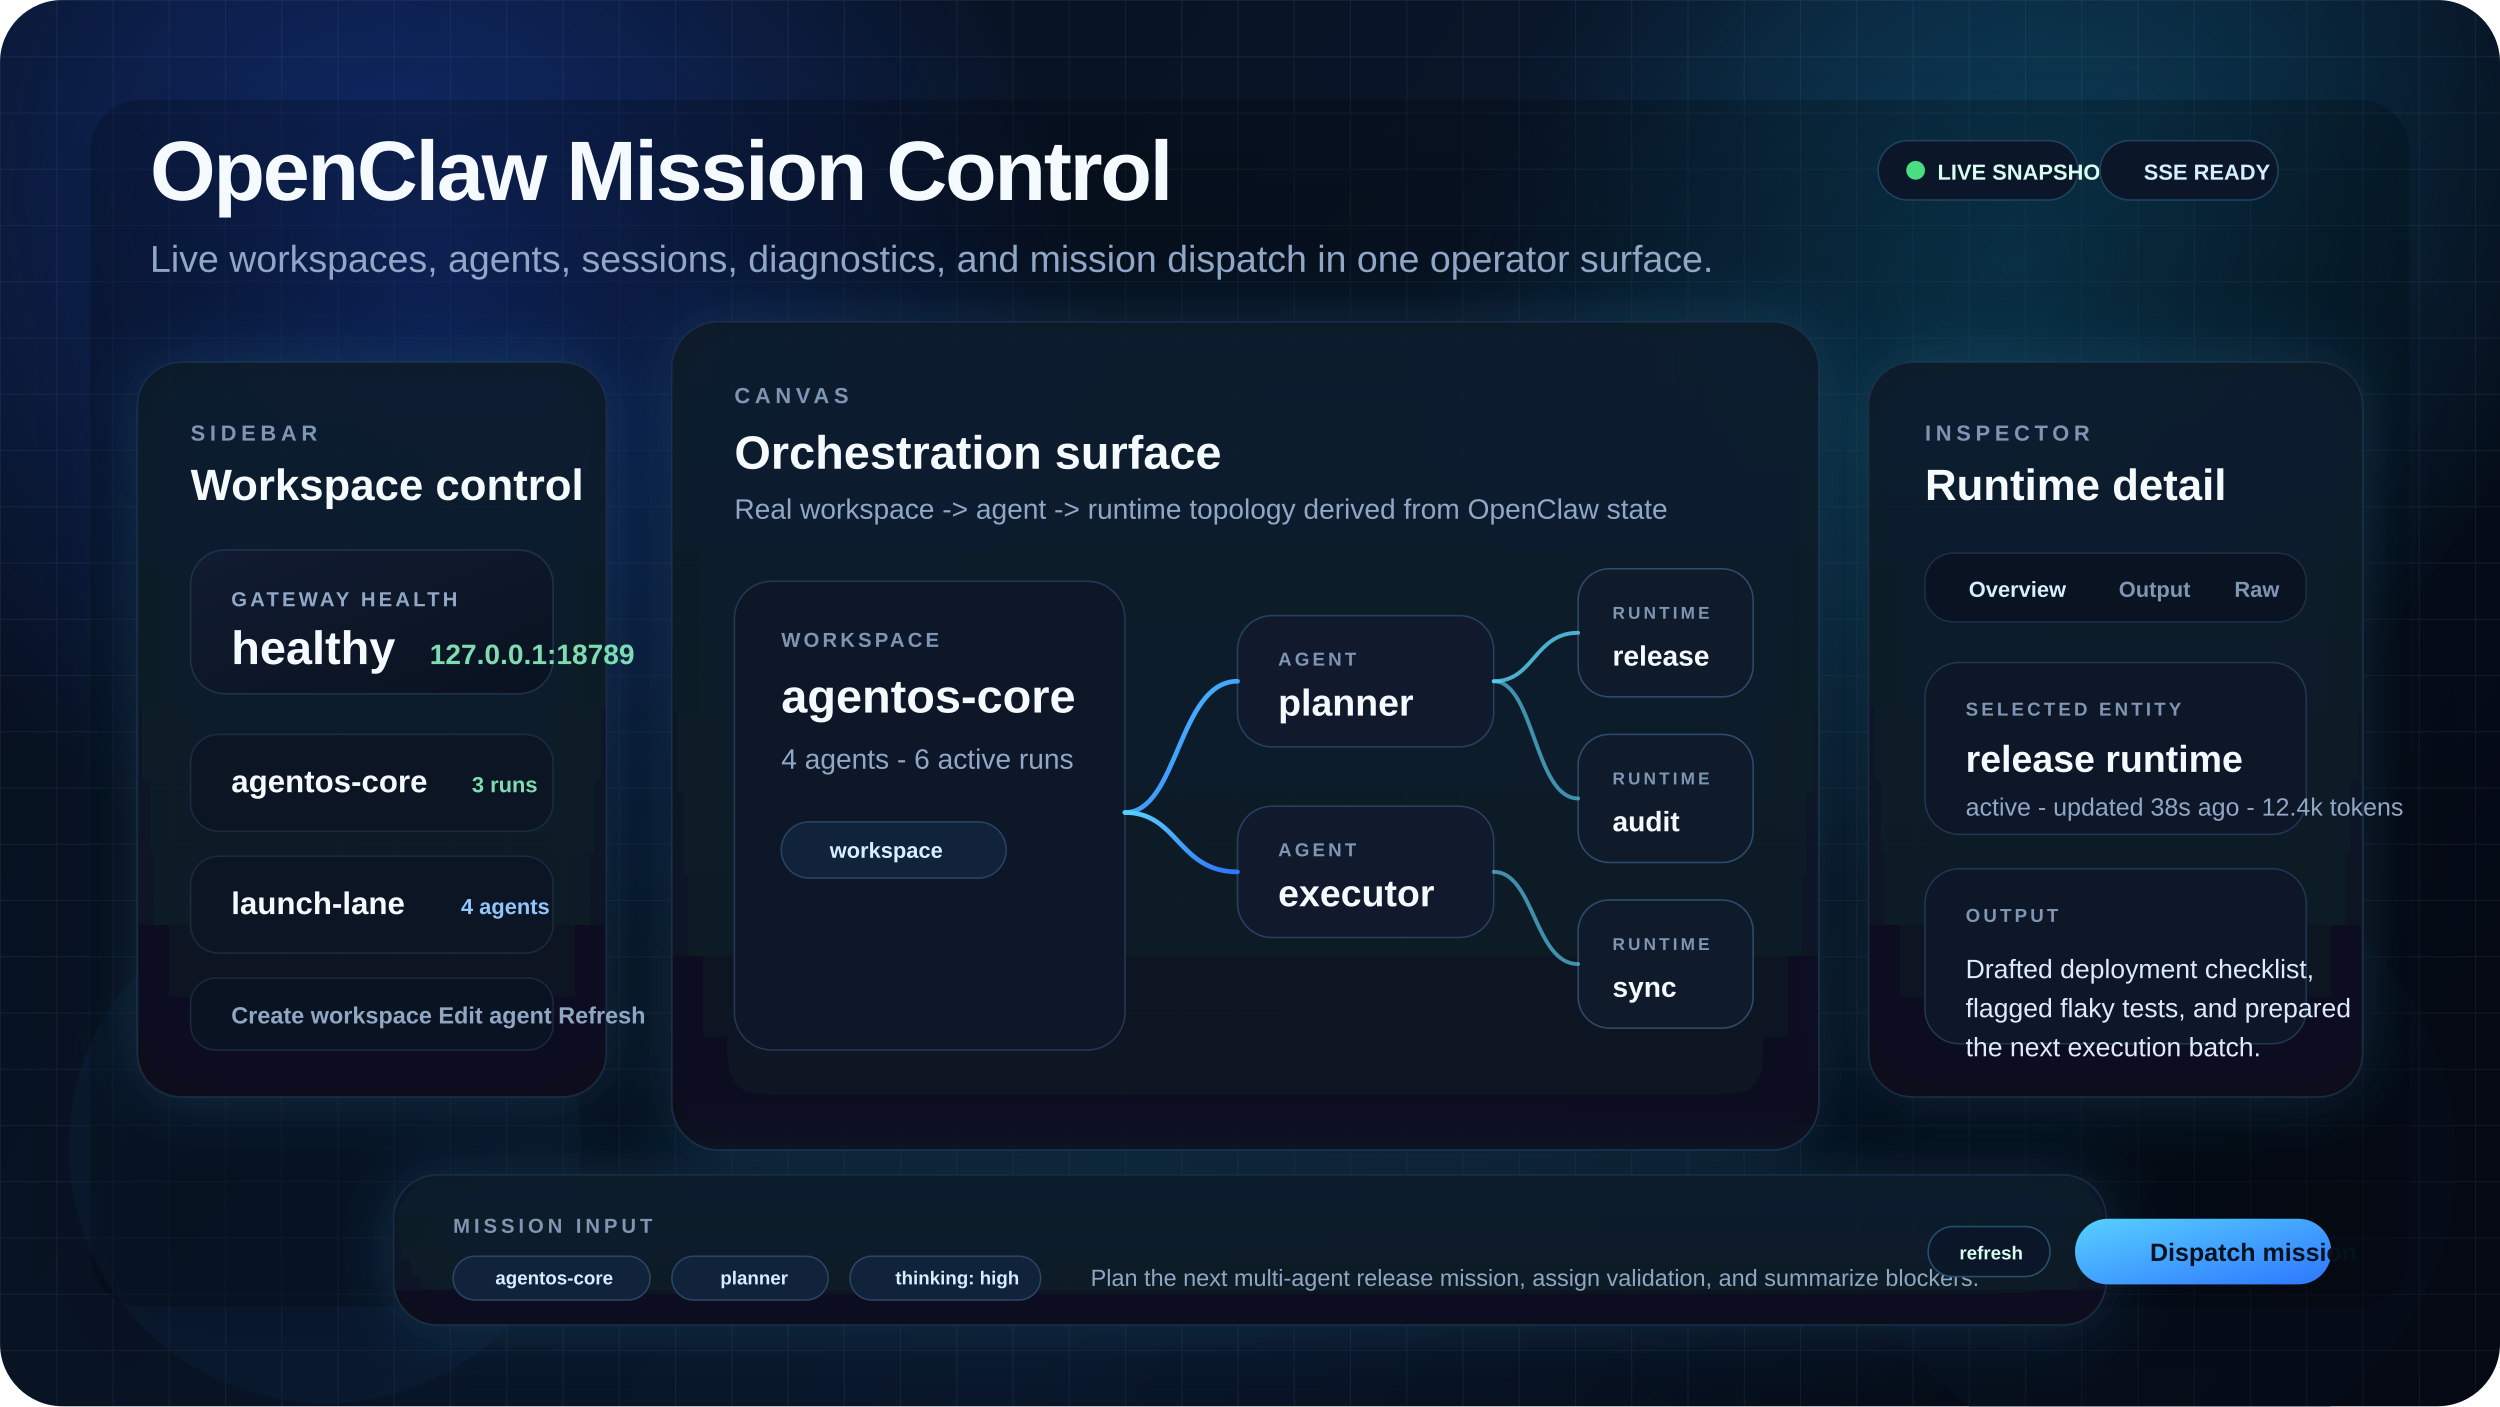
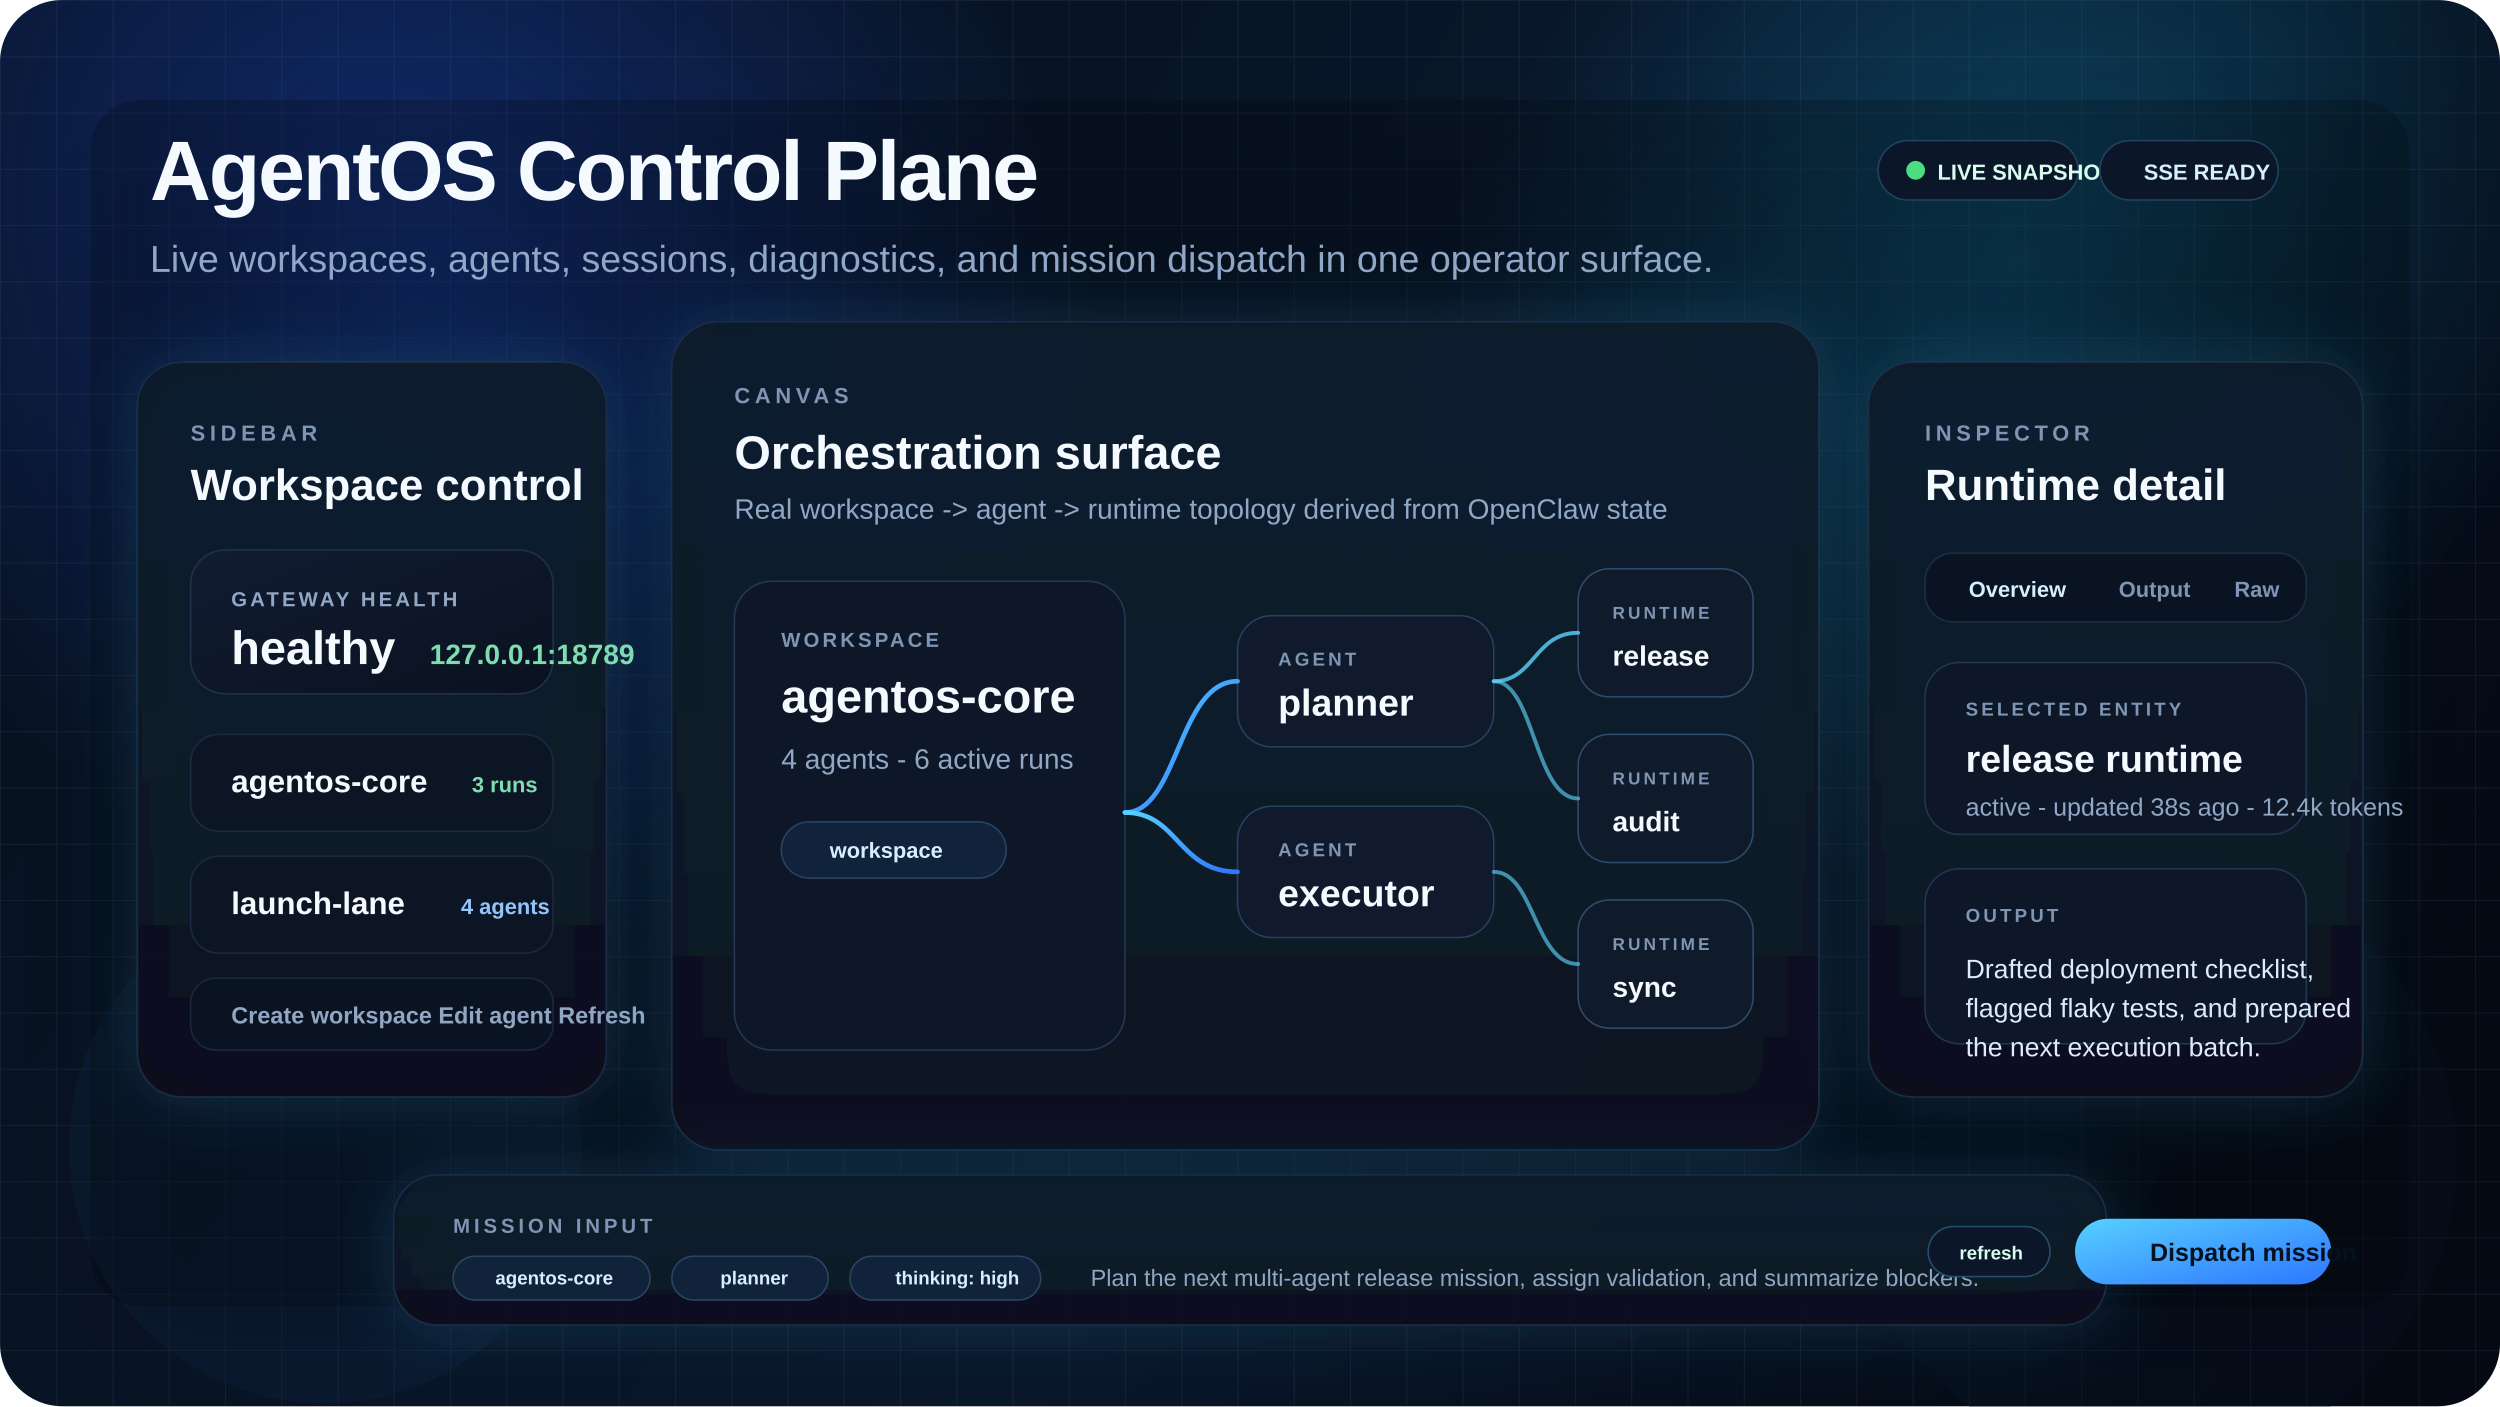
<svg xmlns="http://www.w3.org/2000/svg" width="1600" height="900" viewBox="0 0 1600 900" fill="none" role="img" aria-labelledby="title desc">
  <defs>
    <linearGradient id="bg" x1="160" y1="80" x2="1460" y2="860" gradientUnits="userSpaceOnUse">
      <stop stop-color="#071120" />
      <stop offset="0.55" stop-color="#09172B" />
      <stop offset="1" stop-color="#040913" />
    </linearGradient>
    <radialGradient id="glowLeft" cx="0" cy="0" r="1" gradientUnits="userSpaceOnUse" gradientTransform="translate(280 176) rotate(49.112) scale(478 395)">
      <stop stop-color="#2258F4" stop-opacity="0.38" />
      <stop offset="1" stop-color="#2258F4" stop-opacity="0" />
    </radialGradient>
    <radialGradient id="glowRight" cx="0" cy="0" r="1" gradientUnits="userSpaceOnUse" gradientTransform="translate(1288 170) rotate(131.381) scale(432 336)">
      <stop stop-color="#16C6FF" stop-opacity="0.26" />
      <stop offset="1" stop-color="#16C6FF" stop-opacity="0" />
    </radialGradient>
    <linearGradient id="panel" x1="0" y1="0" x2="0" y2="1">
      <stop stop-color="#0D1627" stop-opacity="0.94" />
      <stop offset="1" stop-color="#08101D" stop-opacity="0.98" />
    </linearGradient>
    <linearGradient id="panelSoft" x1="0" y1="0" x2="1" y2="1">
      <stop stop-color="#111C32" stop-opacity="0.96" />
      <stop offset="1" stop-color="#09111E" stop-opacity="0.92" />
    </linearGradient>
    <linearGradient id="accent" x1="0" y1="0" x2="1" y2="1">
      <stop stop-color="#57D0FF" />
      <stop offset="1" stop-color="#2E76FF" />
    </linearGradient>
    <filter id="shadow" x="-80" y="-80" width="1760" height="1060" filterUnits="userSpaceOnUse" color-interpolation-filters="sRGB">
      <feDropShadow dx="0" dy="28" stdDeviation="36" flood-color="#01050D" flood-opacity="0.5" />
    </filter>
    <filter id="softGlow" x="-120" y="-120" width="1840" height="1140" filterUnits="userSpaceOnUse" color-interpolation-filters="sRGB">
      <feDropShadow dx="0" dy="0" stdDeviation="22" flood-color="#38BDF8" flood-opacity="0.18" />
    </filter>
    <pattern id="grid" width="36" height="36" patternUnits="userSpaceOnUse">
      <path d="M 36 0 L 0 0 0 36" fill="none" stroke="#94A3B8" stroke-opacity="0.12" stroke-width="1" />
    </pattern>
  </defs>
  <rect width="1600" height="900" rx="40" fill="url(#bg)" />
  <rect width="1600" height="900" rx="40" fill="url(#grid)" />
  <rect width="1600" height="900" rx="40" fill="url(#glowLeft)" />
  <rect width="1600" height="900" rx="40" fill="url(#glowRight)" />
  <g opacity="0.28">
    <circle cx="208" cy="734" r="164" fill="#0F2748" />
    <circle cx="1376" cy="742" r="196" fill="#061528" />
  </g>
  <g filter="url(#shadow)">
    <rect x="58" y="64" width="1484" height="772" rx="32" fill="#050A12" fill-opacity="0.2" />
  </g>
  <text x="96" y="128" fill="#F5FAFF" font-size="54" font-family="'Avenir Next', 'Segoe UI', Arial, sans-serif" font-weight="700" letter-spacing="-1.4">
-     OpenClaw Mission Control
+     AgentOS Control Plane
  </text>
  <text x="96" y="174" fill="#91A7C6" font-size="24" font-family="'Avenir Next', 'Segoe UI', Arial, sans-serif" font-weight="500">
    Live workspaces, agents, sessions, diagnostics, and mission dispatch in one operator surface.
  </text>
  <g>
    <rect x="1202" y="90" width="128" height="38" rx="19" fill="#0B1628" stroke="#204262" />
    <circle cx="1226" cy="109" r="6" fill="#4ADE80" />
    <text x="1240" y="115" fill="#D8FCEF" font-size="14" font-family="'Avenir Next', 'Segoe UI', Arial, sans-serif" font-weight="700">
      LIVE SNAPSHOT
    </text>
    <rect x="1344" y="90" width="114" height="38" rx="19" fill="#0B1628" stroke="#204262" />
    <text x="1372" y="115" fill="#D6EFFF" font-size="14" font-family="'Avenir Next', 'Segoe UI', Arial, sans-serif" font-weight="700">
      SSE READY
    </text>
  </g>
  <g filter="url(#softGlow)">
    <rect x="88" y="232" width="300" height="470" rx="28" fill="url(#panel)" stroke="#1A2A43" />
  </g>
  <text x="122" y="282" fill="#7E95B3" font-size="14" font-family="'Avenir Next', 'Segoe UI', Arial, sans-serif" font-weight="700" letter-spacing="3">
    SIDEBAR
  </text>
  <text x="122" y="320" fill="#F5FAFF" font-size="28" font-family="'Avenir Next', 'Segoe UI', Arial, sans-serif" font-weight="700">
    Workspace control
  </text>
  <rect x="122" y="352" width="232" height="92" rx="22" fill="url(#panelSoft)" stroke="#20314B" />
  <text x="148" y="388" fill="#91A7C6" font-size="13" font-family="'Avenir Next', 'Segoe UI', Arial, sans-serif" font-weight="700" letter-spacing="2">
    GATEWAY HEALTH
  </text>
  <text x="148" y="425" fill="#F5FAFF" font-size="30" font-family="'Avenir Next', 'Segoe UI', Arial, sans-serif" font-weight="700">
    healthy
  </text>
  <text x="275" y="425" fill="#7EDCB0" font-size="18" font-family="'Avenir Next', 'Segoe UI', Arial, sans-serif" font-weight="700">
    127.0.0.1:18789
  </text>
  <rect x="122" y="470" width="232" height="62" rx="18" fill="#0C1524" stroke="#1B2A42" />
  <text x="148" y="507" fill="#F5FAFF" font-size="20" font-family="'Avenir Next', 'Segoe UI', Arial, sans-serif" font-weight="700">
    agentos-core
  </text>
  <text x="302" y="507" fill="#7EDCB0" font-size="14" font-family="'Avenir Next', 'Segoe UI', Arial, sans-serif" font-weight="700">
    3 runs
  </text>
  <rect x="122" y="548" width="232" height="62" rx="18" fill="#0C1524" stroke="#1B2A42" />
  <text x="148" y="585" fill="#F5FAFF" font-size="20" font-family="'Avenir Next', 'Segoe UI', Arial, sans-serif" font-weight="700">
    launch-lane
  </text>
  <text x="295" y="585" fill="#93C5FD" font-size="14" font-family="'Avenir Next', 'Segoe UI', Arial, sans-serif" font-weight="700">
    4 agents
  </text>
  <rect x="122" y="626" width="232" height="46" rx="16" fill="#0A1321" stroke="#1A2840" />
  <text x="148" y="655" fill="#90A6C3" font-size="15" font-family="'Avenir Next', 'Segoe UI', Arial, sans-serif" font-weight="600">
    Create workspace   Edit agent   Refresh
  </text>
  <g filter="url(#softGlow)">
    <rect x="430" y="206" width="734" height="530" rx="30" fill="url(#panel)" stroke="#1B2B45" />
  </g>
  <text x="470" y="258" fill="#7E95B3" font-size="14" font-family="'Avenir Next', 'Segoe UI', Arial, sans-serif" font-weight="700" letter-spacing="3">
    CANVAS
  </text>
  <text x="470" y="300" fill="#F5FAFF" font-size="30" font-family="'Avenir Next', 'Segoe UI', Arial, sans-serif" font-weight="700">
    Orchestration surface
  </text>
  <text x="470" y="332" fill="#91A7C6" font-size="18" font-family="'Avenir Next', 'Segoe UI', Arial, sans-serif" font-weight="500">
    Real workspace -&gt; agent -&gt; runtime topology derived from OpenClaw state
  </text>
  <rect x="470" y="372" width="250" height="300" rx="24" fill="#0D1728" stroke="#243753" />
  <text x="500" y="414" fill="#7E95B3" font-size="13" font-family="'Avenir Next', 'Segoe UI', Arial, sans-serif" font-weight="700" letter-spacing="2">
    WORKSPACE
  </text>
  <text x="500" y="456" fill="#F5FAFF" font-size="30" font-family="'Avenir Next', 'Segoe UI', Arial, sans-serif" font-weight="700">
    agentos-core
  </text>
  <text x="500" y="492" fill="#91A7C6" font-size="18" font-family="'Avenir Next', 'Segoe UI', Arial, sans-serif" font-weight="500">
    4 agents - 6 active runs
  </text>
  <rect x="500" y="526" width="144" height="36" rx="18" fill="#10233B" stroke="#284360" />
  <text x="531" y="549" fill="#D6EFFF" font-size="14" font-family="'Avenir Next', 'Segoe UI', Arial, sans-serif" font-weight="700">
    workspace
  </text>
  <rect x="792" y="394" width="164" height="84" rx="22" fill="#101A2C" stroke="#26415F" />
  <text x="818" y="426" fill="#7E95B3" font-size="12" font-family="'Avenir Next', 'Segoe UI', Arial, sans-serif" font-weight="700" letter-spacing="2">
    AGENT
  </text>
  <text x="818" y="458" fill="#F5FAFF" font-size="24" font-family="'Avenir Next', 'Segoe UI', Arial, sans-serif" font-weight="700">
    planner
  </text>
  <rect x="792" y="516" width="164" height="84" rx="22" fill="#101A2C" stroke="#26415F" />
  <text x="818" y="548" fill="#7E95B3" font-size="12" font-family="'Avenir Next', 'Segoe UI', Arial, sans-serif" font-weight="700" letter-spacing="2">
    AGENT
  </text>
  <text x="818" y="580" fill="#F5FAFF" font-size="24" font-family="'Avenir Next', 'Segoe UI', Arial, sans-serif" font-weight="700">
    executor
  </text>
  <rect x="1010" y="364" width="112" height="82" rx="20" fill="#0F1A2B" stroke="#2E4B6C" />
  <text x="1032" y="396" fill="#7E95B3" font-size="11" font-family="'Avenir Next', 'Segoe UI', Arial, sans-serif" font-weight="700" letter-spacing="2">
    RUNTIME
  </text>
  <text x="1032" y="426" fill="#F5FAFF" font-size="18" font-family="'Avenir Next', 'Segoe UI', Arial, sans-serif" font-weight="700">
    release
  </text>
  <rect x="1010" y="470" width="112" height="82" rx="20" fill="#0F1A2B" stroke="#2E4B6C" />
  <text x="1032" y="502" fill="#7E95B3" font-size="11" font-family="'Avenir Next', 'Segoe UI', Arial, sans-serif" font-weight="700" letter-spacing="2">
    RUNTIME
  </text>
  <text x="1032" y="532" fill="#F5FAFF" font-size="18" font-family="'Avenir Next', 'Segoe UI', Arial, sans-serif" font-weight="700">
    audit
  </text>
  <rect x="1010" y="576" width="112" height="82" rx="20" fill="#0F1A2B" stroke="#2E4B6C" />
  <text x="1032" y="608" fill="#7E95B3" font-size="11" font-family="'Avenir Next', 'Segoe UI', Arial, sans-serif" font-weight="700" letter-spacing="2">
    RUNTIME
  </text>
  <text x="1032" y="638" fill="#F5FAFF" font-size="18" font-family="'Avenir Next', 'Segoe UI', Arial, sans-serif" font-weight="700">
    sync
  </text>
  <path d="M720 520C754 520 754 436 792 436" stroke="url(#accent)" stroke-width="3" stroke-linecap="round" />
  <path d="M720 520C754 520 754 558 792 558" stroke="url(#accent)" stroke-width="3" stroke-linecap="round" />
  <path d="M956 436C982 436 982 405 1010 405" stroke="#5FD8FF" stroke-opacity="0.78" stroke-width="2.5" stroke-linecap="round" />
  <path d="M956 436C982 436 982 511 1010 511" stroke="#5FD8FF" stroke-opacity="0.62" stroke-width="2.5" stroke-linecap="round" />
  <path d="M956 558C982 558 982 617 1010 617" stroke="#5FD8FF" stroke-opacity="0.62" stroke-width="2.5" stroke-linecap="round" />
  <g filter="url(#softGlow)">
    <rect x="1196" y="232" width="316" height="470" rx="28" fill="url(#panel)" stroke="#1A2A43" />
  </g>
  <text x="1232" y="282" fill="#7E95B3" font-size="14" font-family="'Avenir Next', 'Segoe UI', Arial, sans-serif" font-weight="700" letter-spacing="3">
    INSPECTOR
  </text>
  <text x="1232" y="320" fill="#F5FAFF" font-size="28" font-family="'Avenir Next', 'Segoe UI', Arial, sans-serif" font-weight="700">
    Runtime detail
  </text>
  <rect x="1232" y="354" width="244" height="44" rx="18" fill="#0A1321" stroke="#1D2D46" />
  <text x="1260" y="382" fill="#D6EFFF" font-size="14" font-family="'Avenir Next', 'Segoe UI', Arial, sans-serif" font-weight="700">
    Overview
  </text>
  <text x="1356" y="382" fill="#7E95B3" font-size="14" font-family="'Avenir Next', 'Segoe UI', Arial, sans-serif" font-weight="700">
    Output
  </text>
  <text x="1430" y="382" fill="#7E95B3" font-size="14" font-family="'Avenir Next', 'Segoe UI', Arial, sans-serif" font-weight="700">
    Raw
  </text>
  <rect x="1232" y="424" width="244" height="110" rx="22" fill="#0D1728" stroke="#223551" />
  <text x="1258" y="458" fill="#7E95B3" font-size="12" font-family="'Avenir Next', 'Segoe UI', Arial, sans-serif" font-weight="700" letter-spacing="2">
    SELECTED ENTITY
  </text>
  <text x="1258" y="494" fill="#F5FAFF" font-size="24" font-family="'Avenir Next', 'Segoe UI', Arial, sans-serif" font-weight="700">
    release runtime
  </text>
  <text x="1258" y="522" fill="#91A7C6" font-size="16" font-family="'Avenir Next', 'Segoe UI', Arial, sans-serif" font-weight="500">
    active - updated 38s ago - 12.4k tokens
  </text>
  <rect x="1232" y="556" width="244" height="112" rx="22" fill="#0D1728" stroke="#223551" />
  <text x="1258" y="590" fill="#7E95B3" font-size="12" font-family="'Avenir Next', 'Segoe UI', Arial, sans-serif" font-weight="700" letter-spacing="2">
    OUTPUT
  </text>
  <text x="1258" y="626" fill="#DDEBFA" font-size="17" font-family="'Avenir Next', 'Segoe UI', Arial, sans-serif" font-weight="500">
    Drafted deployment checklist,
  </text>
  <text x="1258" y="651" fill="#DDEBFA" font-size="17" font-family="'Avenir Next', 'Segoe UI', Arial, sans-serif" font-weight="500">
    flagged flaky tests, and prepared
  </text>
  <text x="1258" y="676" fill="#DDEBFA" font-size="17" font-family="'Avenir Next', 'Segoe UI', Arial, sans-serif" font-weight="500">
    the next execution batch.
  </text>
  <g filter="url(#softGlow)">
    <rect x="252" y="752" width="1096" height="96" rx="28" fill="url(#panel)" stroke="#1A2A43" />
  </g>
  <text x="290" y="789" fill="#7E95B3" font-size="13" font-family="'Avenir Next', 'Segoe UI', Arial, sans-serif" font-weight="700" letter-spacing="2.5">
    MISSION INPUT
  </text>
  <rect x="290" y="804" width="126" height="28" rx="14" fill="#10233B" stroke="#294563" />
  <text x="317" y="822" fill="#D6EFFF" font-size="12" font-family="'Avenir Next', 'Segoe UI', Arial, sans-serif" font-weight="700">
    agentos-core
  </text>
  <rect x="430" y="804" width="100" height="28" rx="14" fill="#10233B" stroke="#294563" />
  <text x="461" y="822" fill="#D6EFFF" font-size="12" font-family="'Avenir Next', 'Segoe UI', Arial, sans-serif" font-weight="700">
    planner
  </text>
  <rect x="544" y="804" width="122" height="28" rx="14" fill="#10233B" stroke="#294563" />
  <text x="573" y="822" fill="#D6EFFF" font-size="12" font-family="'Avenir Next', 'Segoe UI', Arial, sans-serif" font-weight="700">
    thinking: high
  </text>
  <text x="698" y="823" fill="#90A6C3" font-size="15" font-family="'Avenir Next', 'Segoe UI', Arial, sans-serif" font-weight="500">
    Plan the next multi-agent release mission, assign validation, and summarize blockers.
  </text>
  <rect x="1234" y="785" width="78" height="32" rx="16" fill="#0B1628" stroke="#25506D" />
  <text x="1254" y="806" fill="#D8FCEF" font-size="12" font-family="'Avenir Next', 'Segoe UI', Arial, sans-serif" font-weight="700">
    refresh
  </text>
  <rect x="1328" y="780" width="164" height="42" rx="21" fill="url(#accent)" />
  <text x="1376" y="807" fill="#04111F" font-size="16" font-family="'Avenir Next', 'Segoe UI', Arial, sans-serif" font-weight="800">
    Dispatch mission
  </text>
</svg>
